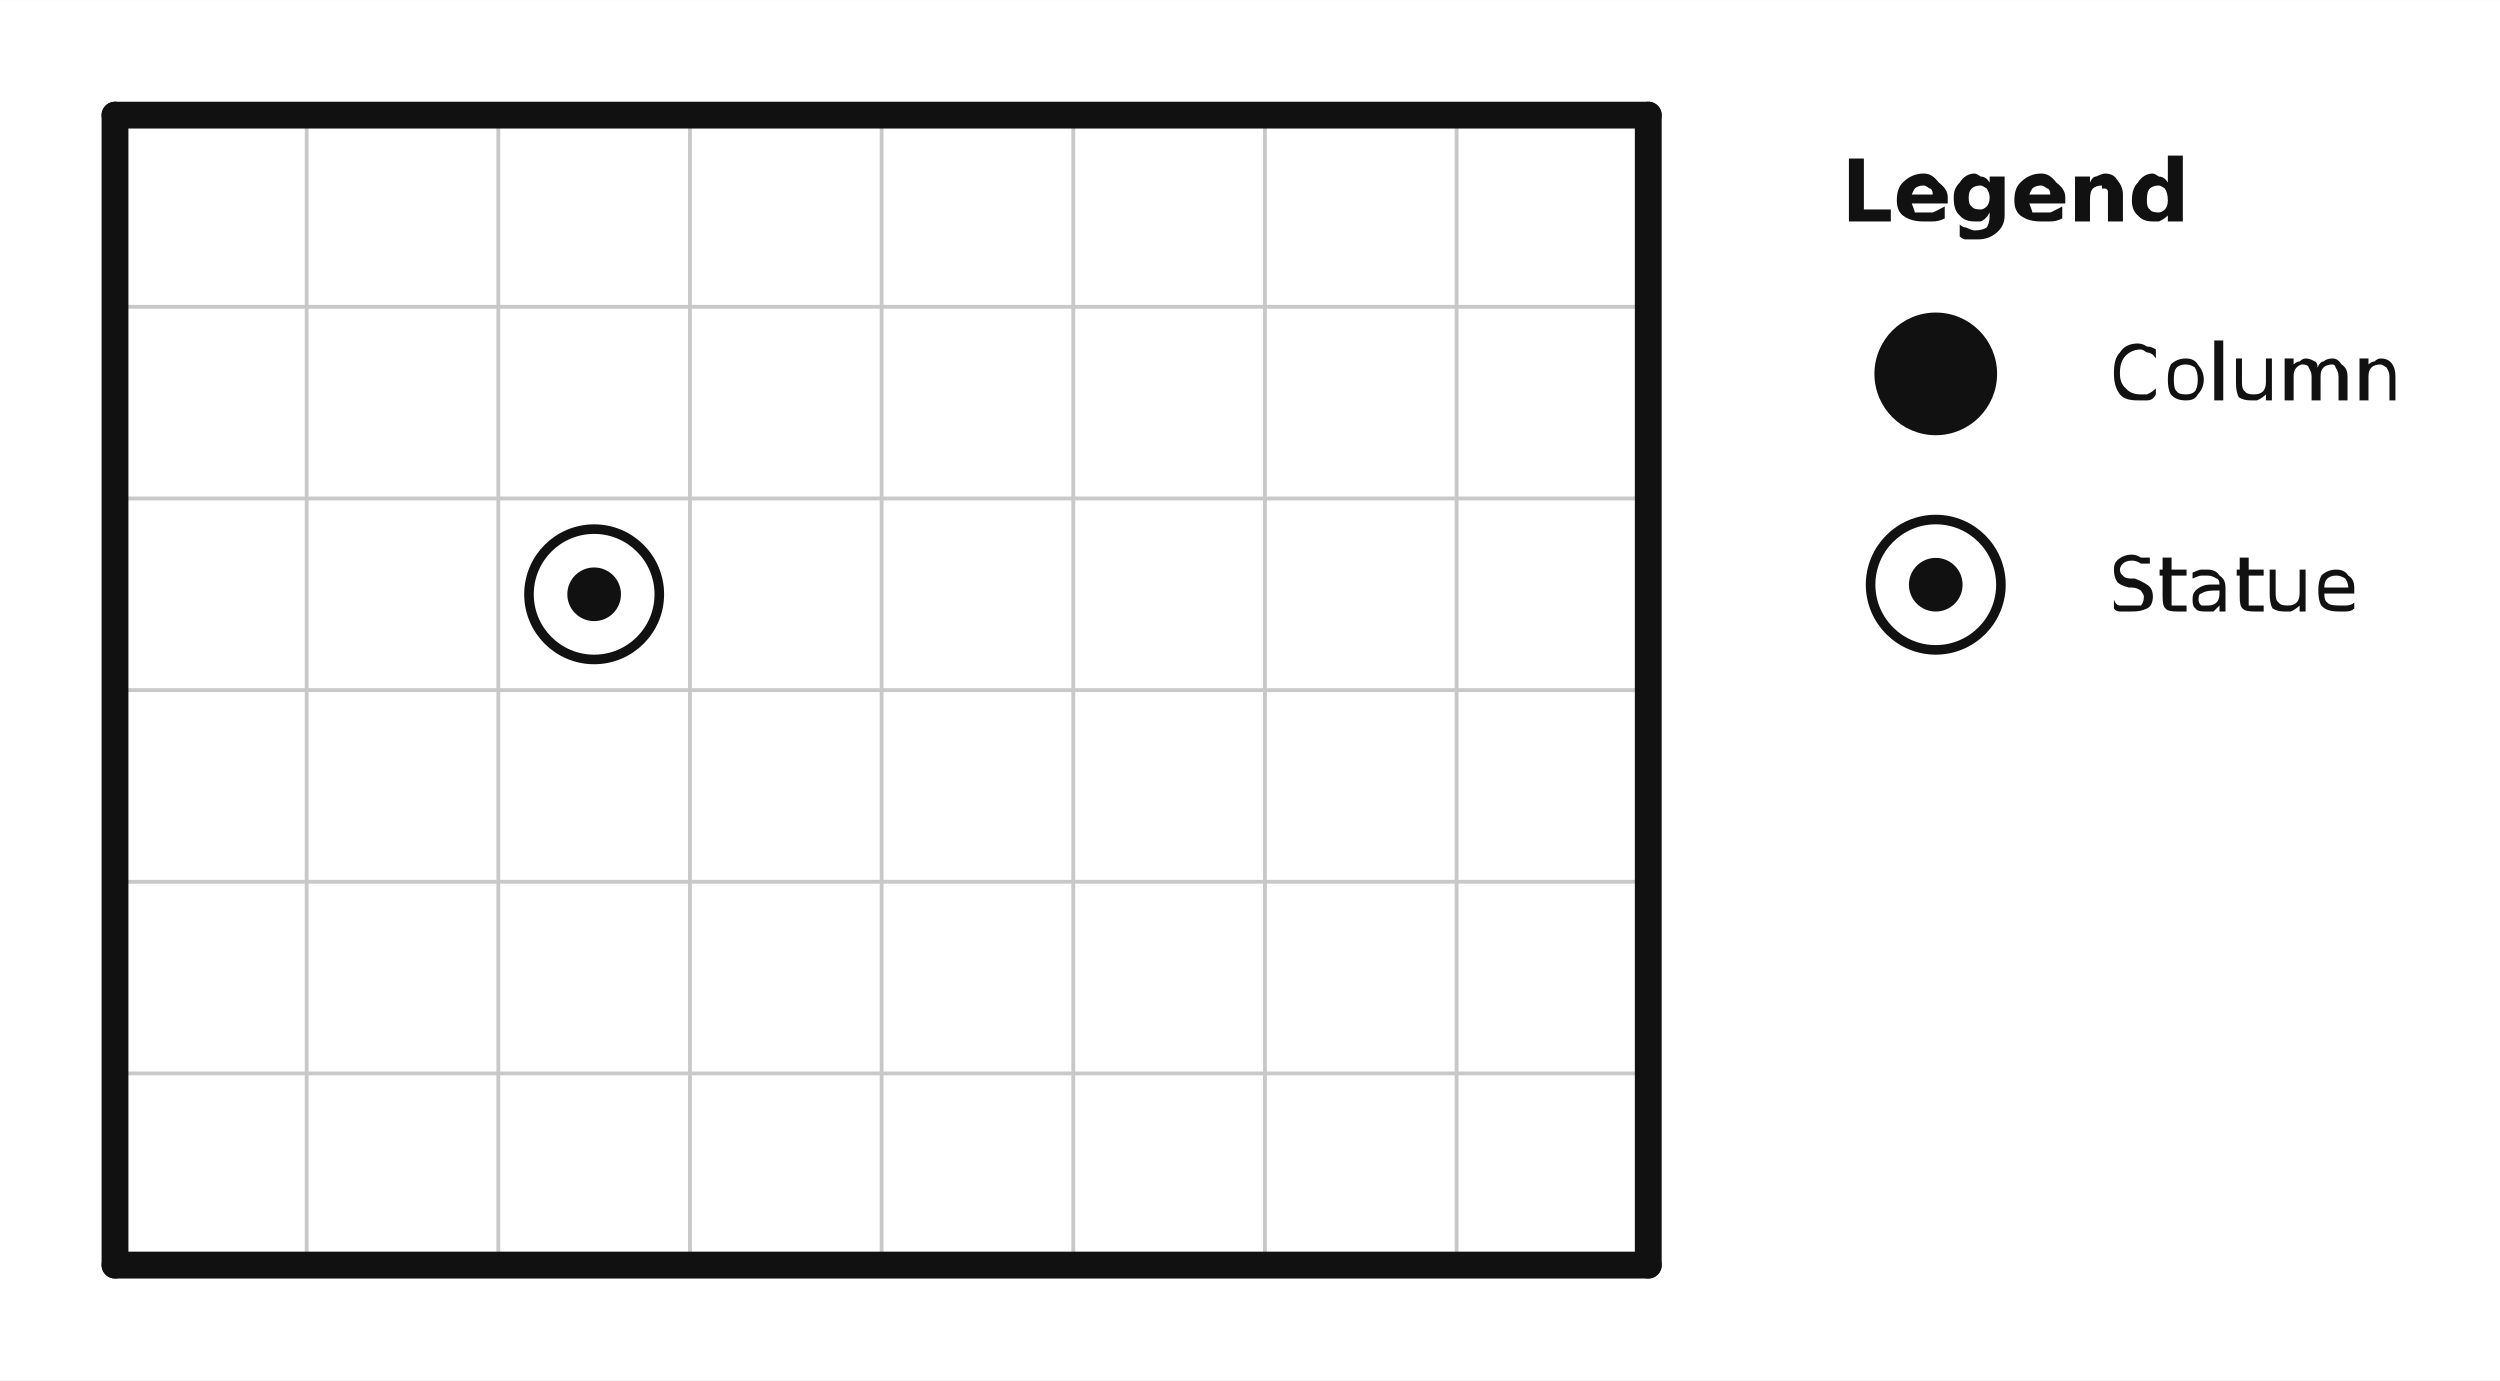
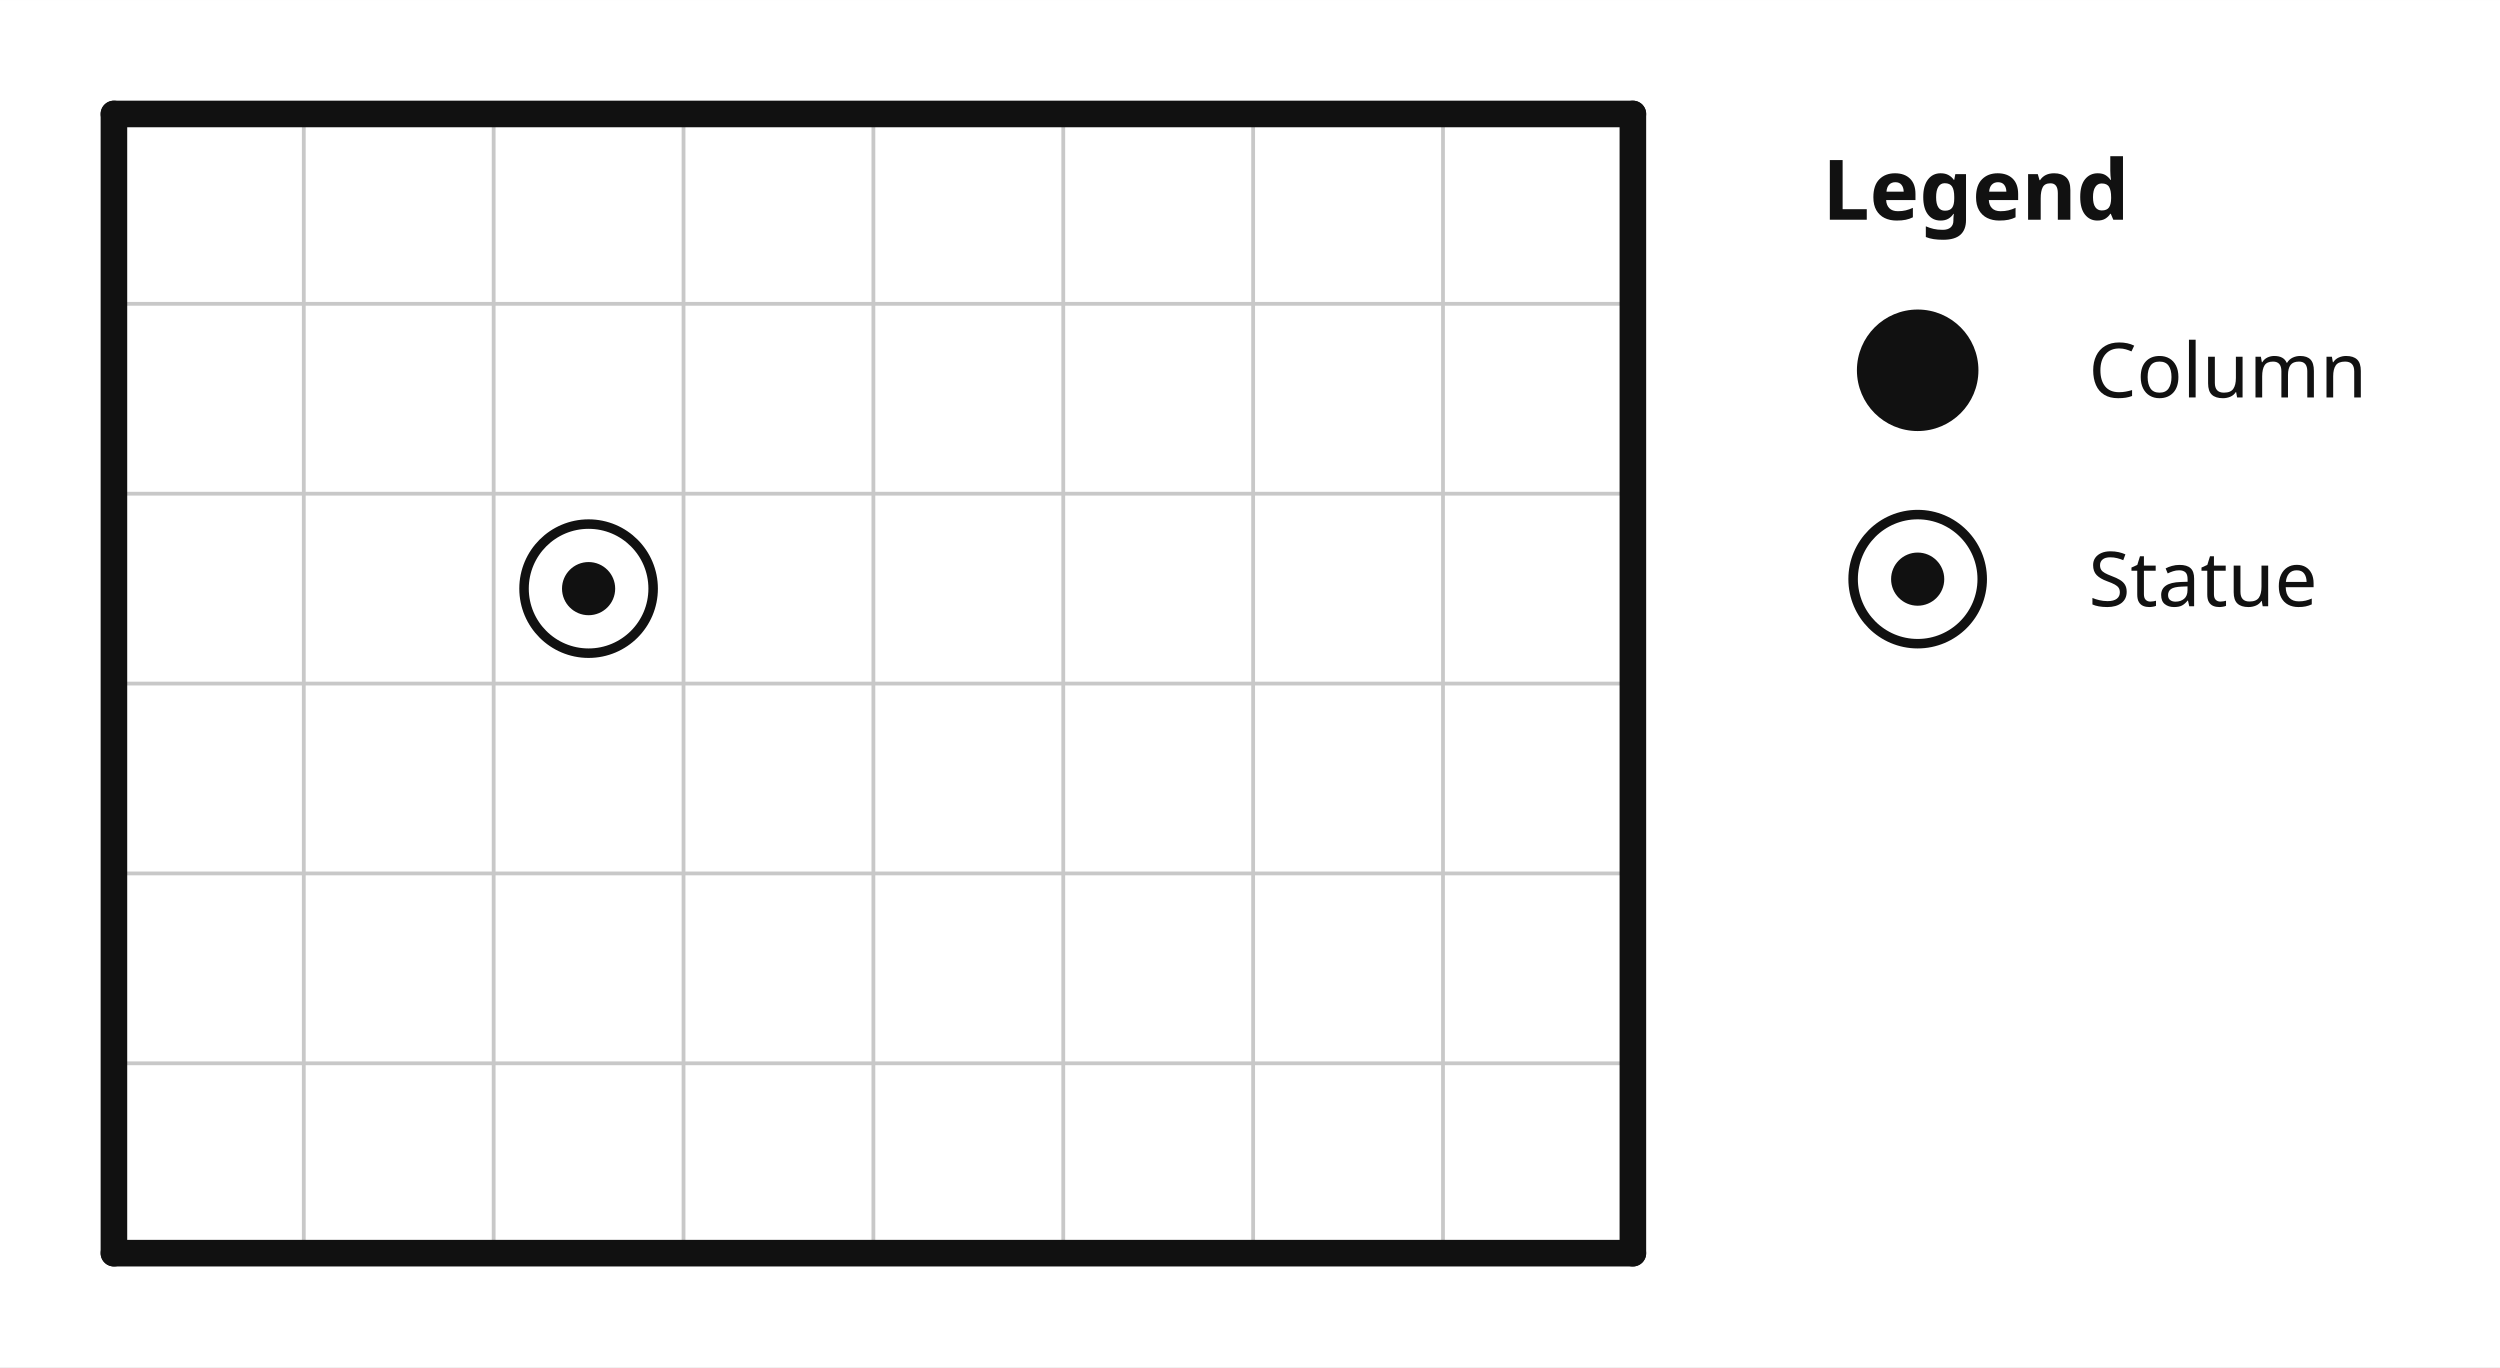
- <svg xmlns="http://www.w3.org/2000/svg" viewBox="-0.6 -0.6 13.044 7.2" width="835" height="461">
+ <svg xmlns="http://www.w3.org/2000/svg" viewBox="-0.6 -0.6 13.167 7.2" width="843" height="461">
  <defs>
    <clipPath id="c1">
      <path d="M0 0L8 0L8 6L0 6Z" />
    </clipPath>
+     <path id="b45" d="M85 0L85 714L238 714L238 126L527 126L527 0L85 0Z" />
+     <path id="b70" d="M306 556Q420 556 485.5 492Q551 428 551 308L551 235L200 235Q203 173 238.5 137.5Q274 102 341 102Q392 102 434 112Q476 122 520 142L520 29Q480 9 435 -0.5Q390 -10 325 -10Q244 -10 181.5 20.5Q119 51 83 113Q47 175 47 269Q47 412 118.5 484Q190 556 306 556ZM310 449Q265 449 236.5 420.5Q208 392 204 336L410 336Q409 385 384.5 417Q360 449 310 449Z" />
+     <path id="b72" d="M255 556Q311 556 349.5 534.5Q388 513 413 477L418 477L431 546L559 546L559 -4Q559 -120 492 -180Q425 -240 285 -240Q222 -240 172 -232.5Q122 -225 78 -207L78 -79Q124 -99 171 -110Q218 -121 280 -121Q342 -121 375 -92Q408 -63 408 -12L408 3Q408 15 409.5 35Q411 55 413 70L408 70Q385 34 347.5 12Q310 -10 254 -10Q159 -10 103 63Q47 136 47 272Q47 408 104 482Q161 556 255 556ZM304 437Q254 437 227.5 394Q201 351 201 270Q201 108 307 108Q367 108 392.5 143Q418 178 418 252L418 274Q418 356 392.5 396.5Q367 437 304 437Z" />
+     <path id="b79" d="M385 556Q475 556 527 508.5Q579 461 579 356L579 0L429 0L429 318Q429 436 341 436Q273 436 248.5 389.5Q224 343 224 256L224 0L73 0L73 546L189 546L210 473L216 473Q270 556 385 556Z" />
+     <path id="b69" d="M252 -10Q161 -10 104 61.5Q47 133 47 272Q47 413 105 484.5Q163 556 257 556Q315 556 351 533Q387 510 410 476L415 476Q412 494 409.5 526.5Q407 559 407 586L407 760L559 760L559 0L443 0L413 71L407 71Q386 37 349 13.5Q312 -10 252 -10ZM305 111Q366 111 391 146.5Q416 182 417 255L417 271Q417 350 393 392Q369 434 304 434Q255 434 227.5 392Q200 350 200 270Q200 190 227.5 150.5Q255 111 305 111Z" />
+     <path id="r36" d="M403 645Q288 645 222 568Q156 491 156 357Q156 224 217.5 146.5Q279 69 402 69Q449 69 491 77Q533 85 573 97L573 19Q533 4 490.5 -3Q448 -10 389 -10Q280 -10 207 35Q134 80 97.5 163Q61 246 61 358Q61 466 100.5 548.5Q140 631 217 677.5Q294 724 404 724Q517 724 601 682L565 606Q532 621 491.5 633Q451 645 403 645Z" />
+     <path id="r80" d="M551 269Q551 136 483.5 63Q416 -10 301 -10Q230 -10 174.5 22.5Q119 55 87 117.5Q55 180 55 269Q55 402 122 474Q189 546 304 546Q377 546 432.5 513.5Q488 481 519.5 419.5Q551 358 551 269ZM146 269Q146 174 183.5 118.5Q221 63 303 63Q384 63 422 118.5Q460 174 460 269Q460 364 422 418Q384 472 302 472Q220 472 183 418Q146 364 146 269Z" />
+     <path id="r77" d="M173 0L85 0L85 760L173 760L173 0Z" />
+     <path id="r86" d="M533 536L533 0L461 0L448 71L444 71Q418 29 372 9.5Q326 -10 274 -10Q177 -10 128 36.5Q79 83 79 185L79 536L168 536L168 191Q168 63 287 63Q376 63 410.5 113Q445 163 445 257L445 536L533 536Z" />
+     <path id="r78" d="M673 546Q764 546 809 499.5Q854 453 854 349L854 0L767 0L767 345Q767 472 658 472Q580 472 546.5 427Q513 382 513 296L513 0L426 0L426 345Q426 472 316 472Q235 472 204 422Q173 372 173 278L173 0L85 0L85 536L156 536L169 463L174 463Q199 505 241.5 525.5Q284 546 332 546Q458 546 496 456L501 456Q528 502 574.5 524Q621 546 673 546Z" />
+     <path id="r79" d="M343 546Q439 546 488 499.5Q537 453 537 349L537 0L450 0L450 343Q450 472 330 472Q241 472 207 422Q173 372 173 278L173 0L85 0L85 536L156 536L169 463L174 463Q200 505 246 525.5Q292 546 343 546Z" />
+     <path id="r52" d="M502 191Q502 96 433 43Q364 -10 247 -10Q187 -10 136 -1Q85 8 51 24L51 110Q87 94 140.5 81Q194 68 251 68Q331 68 371.5 99Q412 130 412 183Q412 218 397 242Q382 266 345.5 286.5Q309 307 244 330Q153 363 106.5 411Q60 459 60 542Q60 599 89 639.5Q118 680 169.5 702Q221 724 288 724Q347 724 396 713Q445 702 485 684L457 607Q420 623 376.5 634Q333 645 286 645Q219 645 185 616.5Q151 588 151 541Q151 505 166 481Q181 457 215 438Q249 419 307 397Q370 374 413.5 347.5Q457 321 479.5 284Q502 247 502 191Z" />
+     <path id="r85" d="M264 62Q284 62 305 65.5Q326 69 339 73L339 6Q325 -1 299 -5.5Q273 -10 249 -10Q207 -10 171.5 4.5Q136 19 114 55Q92 91 92 156L92 468L16 468L16 510L93 545L128 659L180 659L180 536L335 536L335 468L180 468L180 158Q180 109 203.5 85.5Q227 62 264 62Z" />
+     <path id="r66" d="M288 545Q386 545 433 502Q480 459 480 365L480 0L416 0L399 76L395 76Q360 32 321.5 11Q283 -10 215 -10Q142 -10 94 28.5Q46 67 46 149Q46 229 109 272.5Q172 316 303 320L394 323L394 355Q394 422 365 448Q336 474 283 474Q241 474 203 461.5Q165 449 132 433L105 499Q140 518 188 531.5Q236 545 288 545ZM314 259Q214 255 175.5 227Q137 199 137 148Q137 103 164.5 82Q192 61 235 61Q303 61 348 98.5Q393 136 393 214L393 262L314 259Z" />
+     <path id="r70" d="M292 546Q361 546 410.5 516Q460 486 486.5 431.5Q513 377 513 304L513 251L146 251Q148 160 192.5 112.5Q237 65 317 65Q368 65 407.5 74.5Q447 84 489 102L489 25Q448 7 408 -1.5Q368 -10 313 -10Q237 -10 178.5 21Q120 52 87.5 113.5Q55 175 55 264Q55 352 84.5 415Q114 478 167.5 512Q221 546 292 546ZM291 474Q228 474 191.5 433.5Q155 393 148 321L421 321Q420 389 389 431.5Q358 474 291 474Z" />
  </defs>
  <g id="layer-background">
-     <path d="M-0.6 -0.6L12.444 -0.6L12.444 6.6L-0.6 6.6Z" fill="#ffffff" />
+     <path d="M-0.6 -0.6L12.567 -0.6L12.567 6.6L-0.6 6.6Z" fill="#ffffff" />
  </g>
  <g id="layer-floor">
    <path d="M0 0L8 0L8 6L0 6Z" fill="#ffffff" />
  </g>
  <g id="layer-grid">
    <g clip-path="url(#c1)">
      <path d="M1 0L1 6M2 0L2 6M3 0L3 6M4 0L4 6M5 0L5 6M6 0L6 6M7 0L7 6M0 1L8 1M0 2L8 2M0 3L8 3M0 4L8 4M0 5L8 5" fill="none" stroke="#c8c8c8" stroke-width="0.02" />
    </g>
  </g>
  <g id="layer-walls">
    <path d="M8 0L8 6" fill="none" stroke="#111111" stroke-width="0.14" stroke-linecap="round" stroke-linejoin="round" />
    <path d="M0 0L0 6" fill="none" stroke="#111111" stroke-width="0.14" stroke-linecap="round" stroke-linejoin="round" />
    <path d="M0 0L8 0" fill="none" stroke="#111111" stroke-width="0.14" stroke-linecap="round" stroke-linejoin="round" />
    <path d="M0 6L8 6" fill="none" stroke="#111111" stroke-width="0.14" stroke-linecap="round" stroke-linejoin="round" />
  </g>
  <g id="layer-features">
    <g>
      <path d="M2.18 2.5A0.32 0.32 0 0 1 2.82 2.5A0.32 0.32 0 0 1 2.18 2.5Z" fill="#111111" />
    </g>
    <g>
      <path d="M2.16 2.5A0.34 0.34 0 0 1 2.84 2.5A0.34 0.34 0 0 1 2.16 2.5Z" fill="#ffffff" stroke="#111111" stroke-width="0.05" />
      <path d="M2.36 2.5A0.14 0.14 0 0 1 2.64 2.5A0.14 0.14 0 0 1 2.36 2.5Z" fill="#111111" />
    </g>
  </g>
  <g id="layer-frame">
-     <text x="9" y="0.554" font-family="DejaVu Sans, Verdana, sans-serif" font-size="0.44" font-weight="bold" text-anchor="start" fill="#111111">Legend</text>
+     <g transform="matrix(0.00044 0 0 -0.00044 9 0.557)" fill="#111111">
+       <use href="#b45" x="0" />
+       <use href="#b70" x="559" />
+       <use href="#b72" x="1156" />
+       <use href="#b70" x="1788" />
+       <use href="#b79" x="2385" />
+       <use href="#b69" x="3035" />
+     </g>
    <g>
      <path d="M9.18 1.35A0.32 0.32 0 0 1 9.82 1.35A0.32 0.32 0 0 1 9.18 1.35Z" fill="#111111" />
    </g>
-     <text x="10.4" y="1.49" font-family="DejaVu Sans, Verdana, sans-serif" font-size="0.4" text-anchor="start" fill="#111111">Column</text>
+     <g transform="matrix(0.0004 0 0 -0.0004 10.4 1.493)" fill="#111111">
+       <use href="#r36" x="0" />
+       <use href="#r80" x="632" />
+       <use href="#r77" x="1237" />
+       <use href="#r86" x="1495" />
+       <use href="#r78" x="2113" />
+       <use href="#r79" x="3048" />
+     </g>
    <g>
      <path d="M9.16 2.45A0.34 0.34 0 0 1 9.84 2.45A0.34 0.34 0 0 1 9.16 2.45Z" fill="#ffffff" stroke="#111111" stroke-width="0.05" />
      <path d="M9.36 2.45A0.14 0.14 0 0 1 9.64 2.45A0.14 0.14 0 0 1 9.36 2.45Z" fill="#111111" />
    </g>
-     <text x="10.4" y="2.59" font-family="DejaVu Sans, Verdana, sans-serif" font-size="0.4" text-anchor="start" fill="#111111">Statue</text>
+     <g transform="matrix(0.0004 0 0 -0.0004 10.4 2.593)" fill="#111111">
+       <use href="#r52" x="0" />
+       <use href="#r85" x="549" />
+       <use href="#r66" x="910" />
+       <use href="#r85" x="1471" />
+       <use href="#r86" x="1832" />
+       <use href="#r70" x="2450" />
+     </g>
  </g>
</svg>
